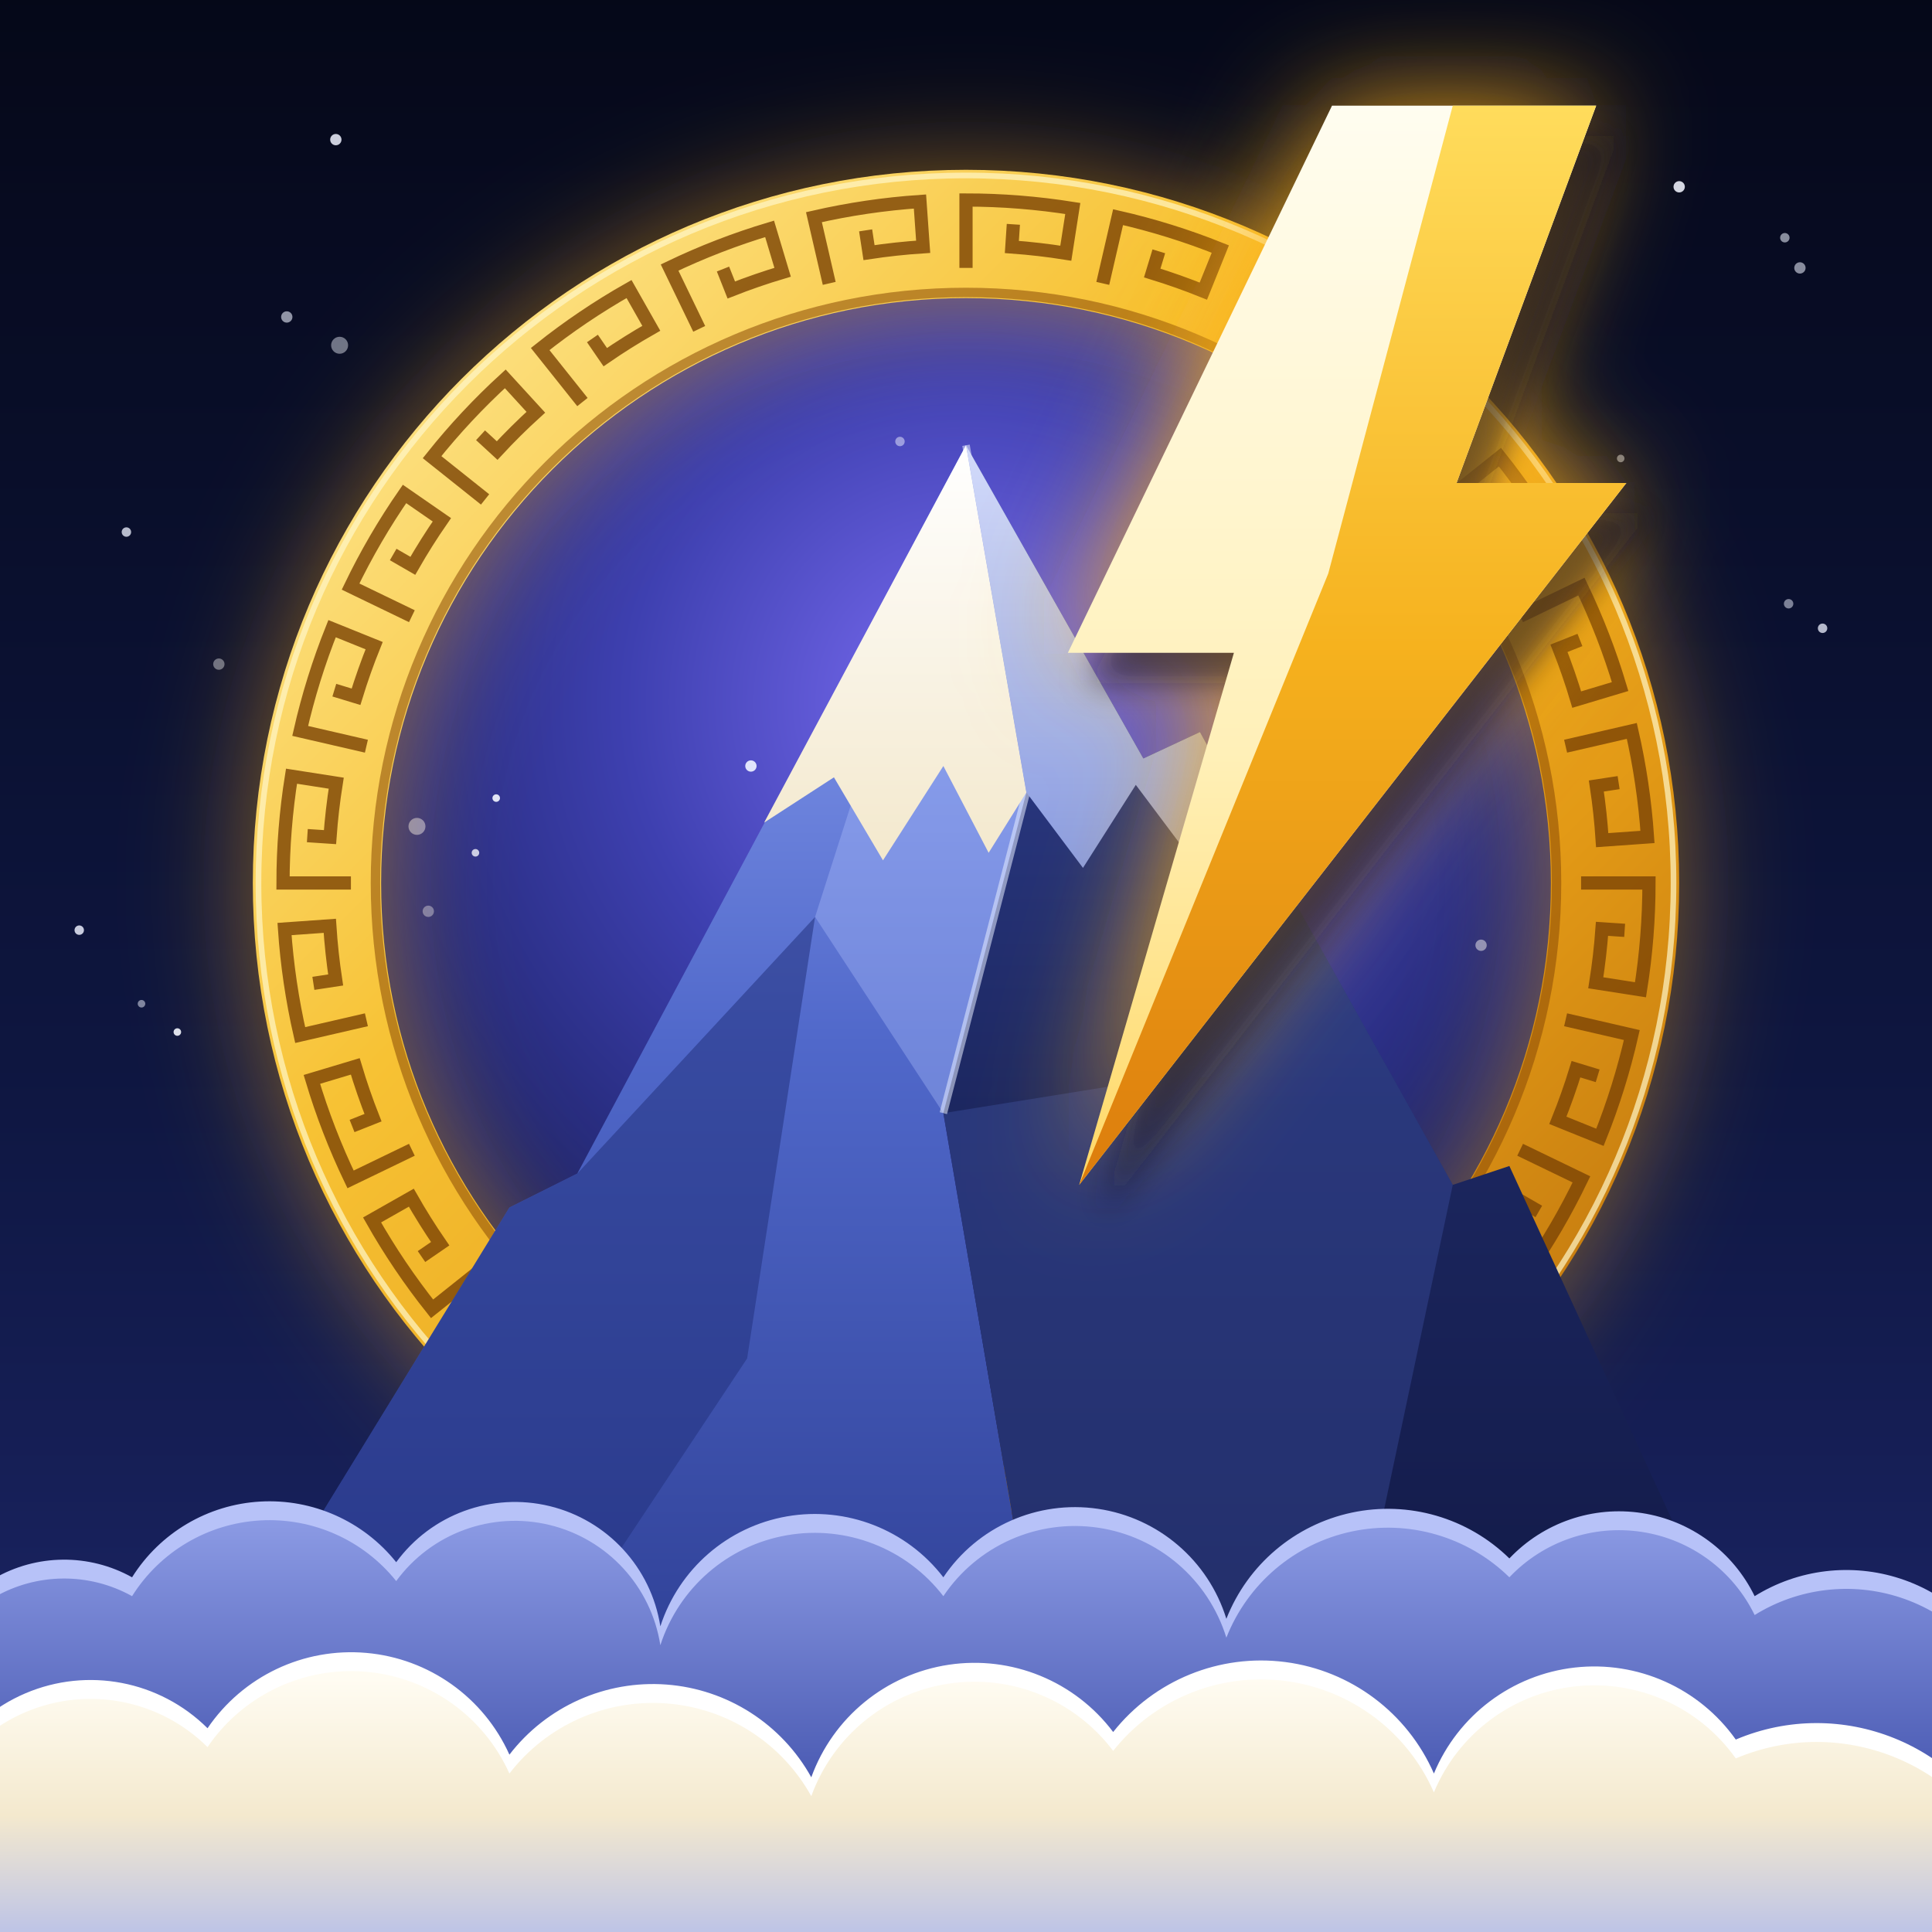
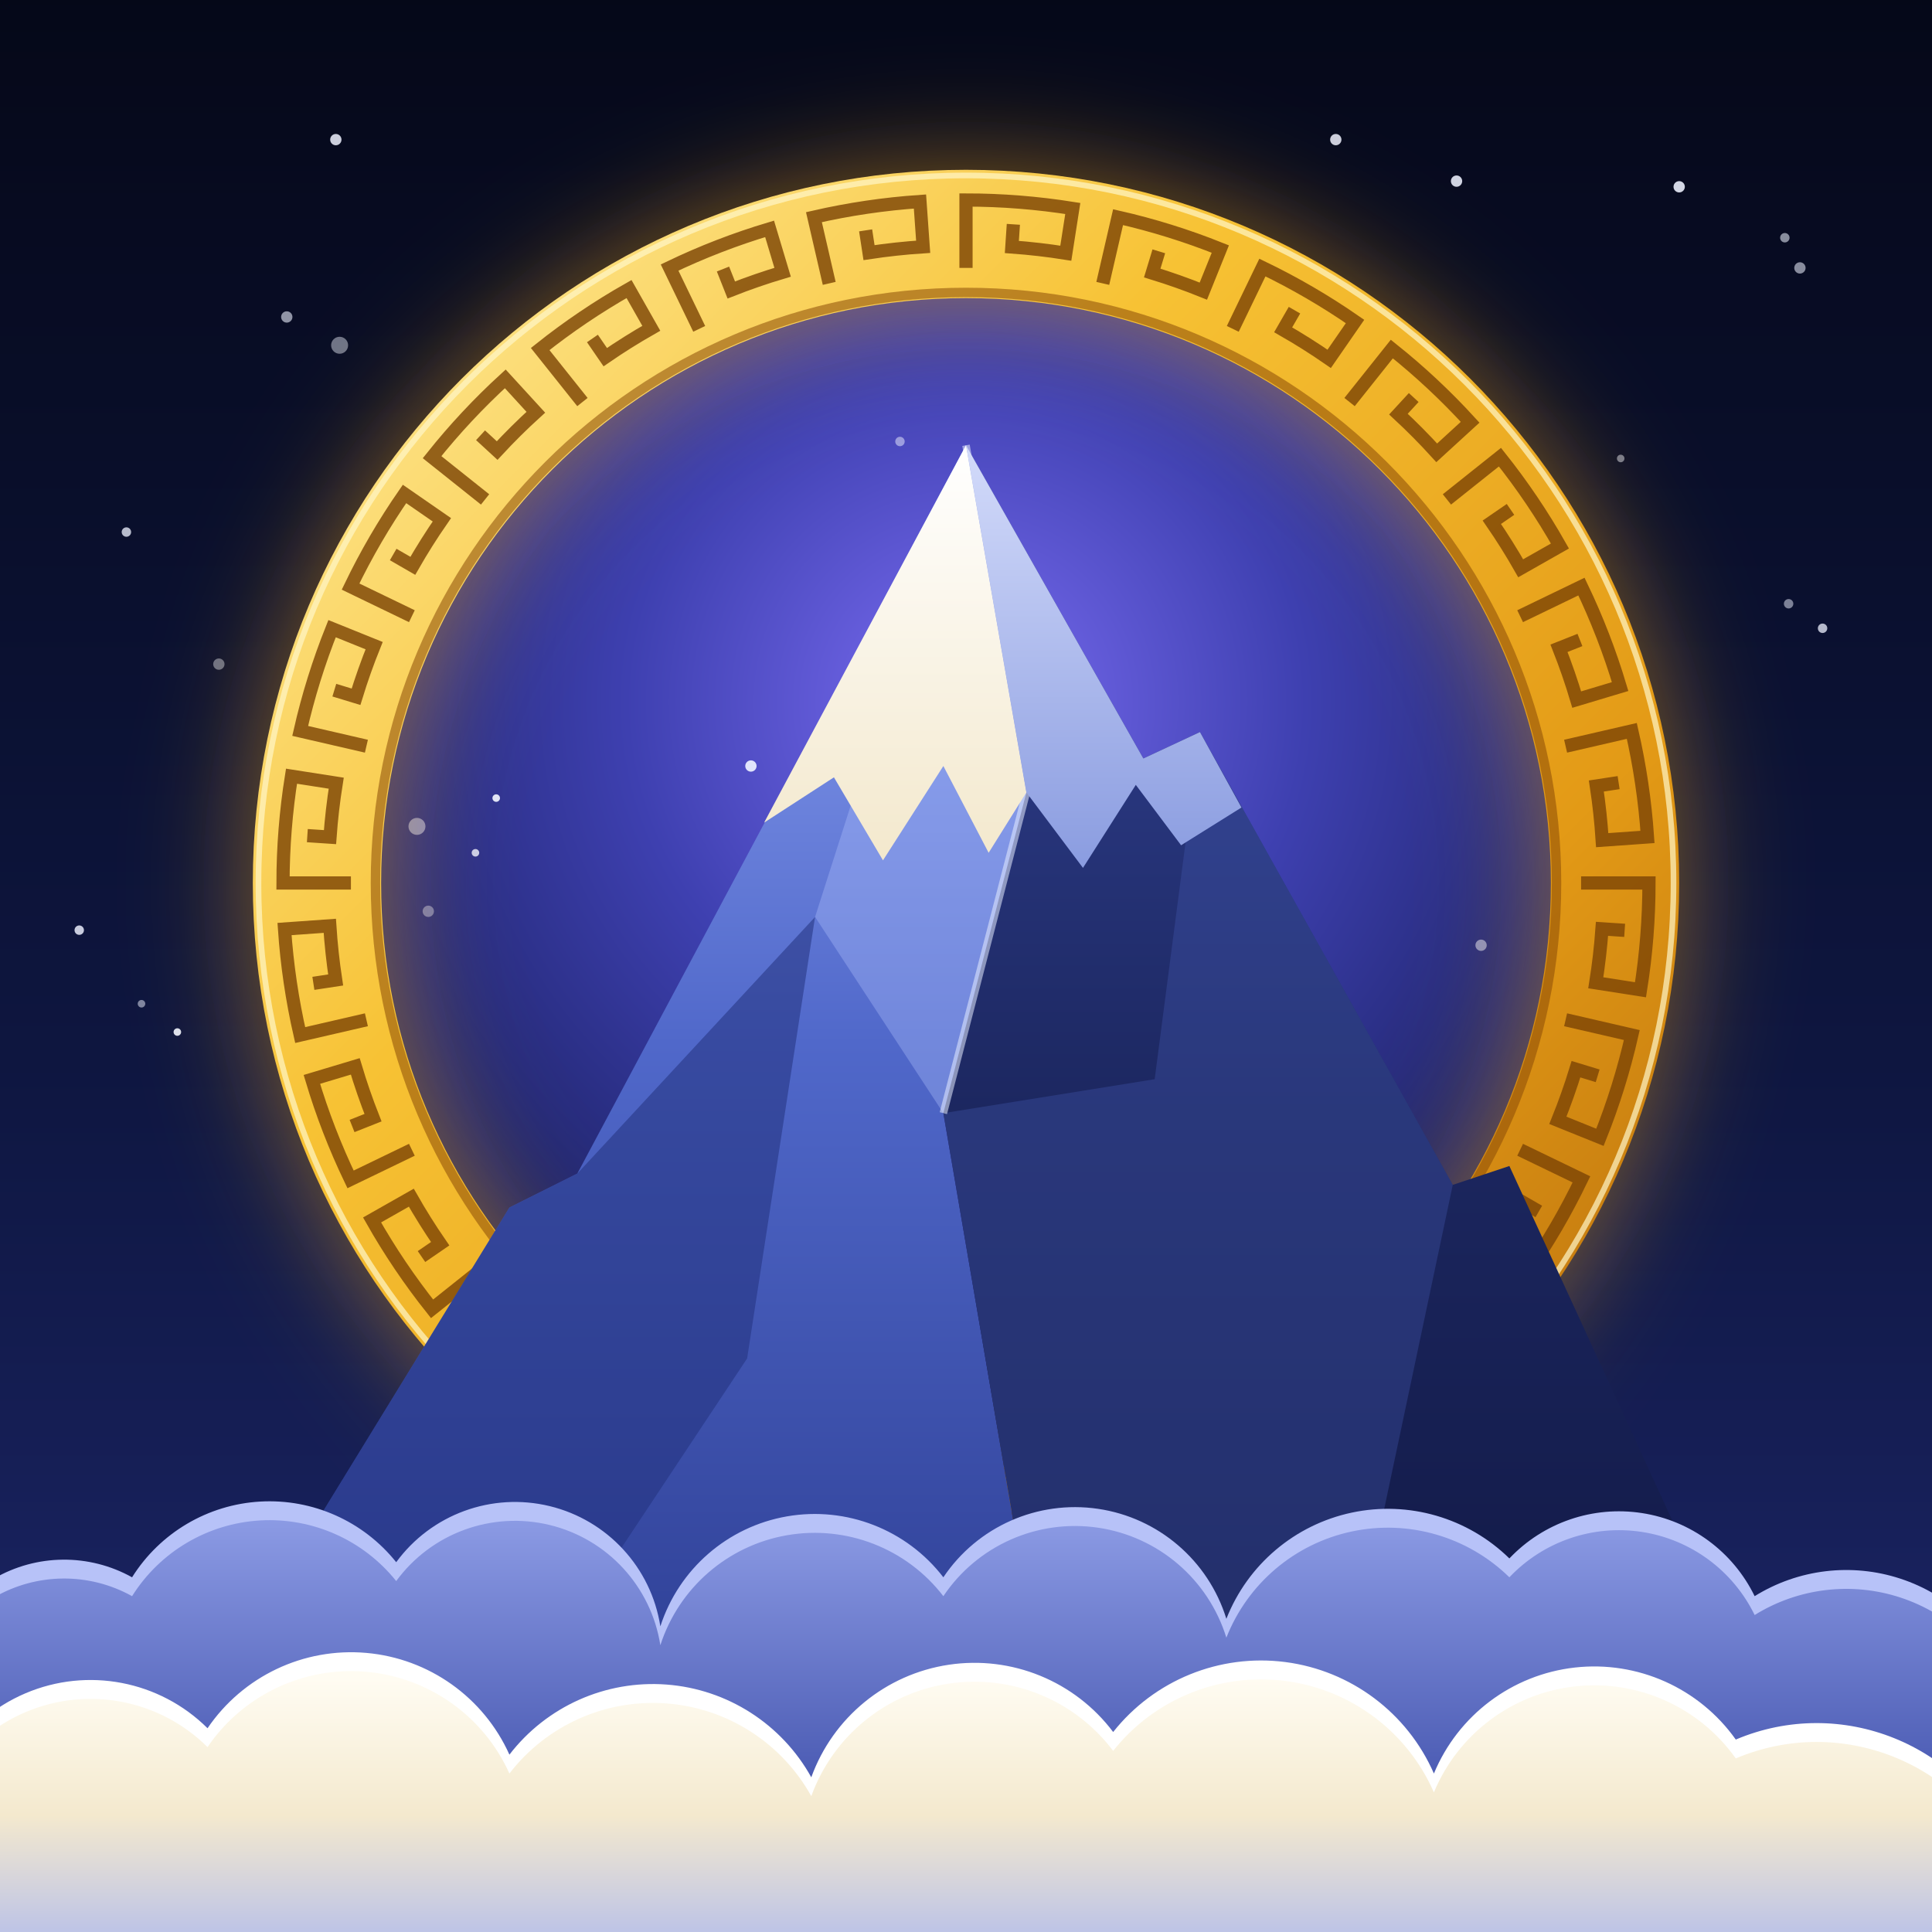
<svg xmlns="http://www.w3.org/2000/svg" viewBox="0 0 1024 1024">
  <defs>
    <linearGradient id="sky" x1="0" y1="0" x2="0" y2="1">
      <stop offset="0" stop-color="#050818" />
      <stop offset=".55" stop-color="#0E1640" />
      <stop offset="1" stop-color="#1F2970" />
    </linearGradient>
    <radialGradient id="disc" cx="512" cy="372" r="400" gradientUnits="userSpaceOnUse">
      <stop offset="0" stop-color="#7A6CF2" />
      <stop offset=".45" stop-color="#3E40B0" />
      <stop offset="1" stop-color="#151C56" />
    </radialGradient>
    <linearGradient id="ring" x1="150" y1="110" x2="870" y2="830" gradientUnits="userSpaceOnUse">
      <stop offset="0" stop-color="#FFEFA6" />
      <stop offset=".35" stop-color="#F7C234" />
      <stop offset=".7" stop-color="#E39A16" />
      <stop offset="1" stop-color="#B46A0C" />
    </linearGradient>
    <linearGradient id="lit" x1="0" y1="236" x2="0" y2="940" gradientUnits="userSpaceOnUse">
      <stop offset="0" stop-color="#93A8F6" />
      <stop offset=".45" stop-color="#5068CA" />
      <stop offset="1" stop-color="#2A3A8E" />
    </linearGradient>
    <linearGradient id="shade" x1="0" y1="236" x2="0" y2="940" gradientUnits="userSpaceOnUse">
      <stop offset="0" stop-color="#34459A" />
      <stop offset=".5" stop-color="#1C2760" />
      <stop offset="1" stop-color="#101742" />
    </linearGradient>
    <linearGradient id="snow" x1="0" y1="236" x2="0" y2="460" gradientUnits="userSpaceOnUse">
      <stop offset="0" stop-color="#FFFFFF" />
      <stop offset="1" stop-color="#F3E8CC" />
    </linearGradient>
    <linearGradient id="snowsh" x1="0" y1="236" x2="0" y2="460" gradientUnits="userSpaceOnUse">
      <stop offset="0" stop-color="#D3DBFA" />
      <stop offset="1" stop-color="#8A9CE0" />
    </linearGradient>
-     <linearGradient id="boltl" x1="0" y1="56" x2="0" y2="628" gradientUnits="userSpaceOnUse">
-       <stop offset="0" stop-color="#FFFDF0" />
-       <stop offset=".6" stop-color="#FFF0B8" />
-       <stop offset="1" stop-color="#FFD866" />
-     </linearGradient>
-     <linearGradient id="boltr" x1="0" y1="56" x2="0" y2="628" gradientUnits="userSpaceOnUse">
-       <stop offset="0" stop-color="#FFDC5C" />
-       <stop offset=".5" stop-color="#F6B21E" />
-       <stop offset="1" stop-color="#DC7C0C" />
-     </linearGradient>
    <linearGradient id="cloudf" x1="0" y1="880" x2="0" y2="1024" gradientUnits="userSpaceOnUse">
      <stop offset="0" stop-color="#FFFCF2" />
      <stop offset=".5" stop-color="#F4E9CE" />
      <stop offset="1" stop-color="#B5BEEA" />
    </linearGradient>
    <linearGradient id="cloudb" x1="0" y1="790" x2="0" y2="1024" gradientUnits="userSpaceOnUse">
      <stop offset="0" stop-color="#8E9DE6" />
      <stop offset=".6" stop-color="#4C5CB4" />
      <stop offset="1" stop-color="#2C3A86" />
    </linearGradient>
    <linearGradient id="mcloudf" x1="0" y1="700" x2="0" y2="790" gradientUnits="userSpaceOnUse">
      <stop offset="0" stop-color="#FFFCF2" />
      <stop offset=".6" stop-color="#F4E9CE" />
      <stop offset="1" stop-color="#C9CFF0" />
    </linearGradient>
    <linearGradient id="mcloudb" x1="0" y1="640" x2="0" y2="790" gradientUnits="userSpaceOnUse">
      <stop offset="0" stop-color="#8E9DE6" />
      <stop offset="1" stop-color="#4C5CB4" />
    </linearGradient>
    <filter id="glow" x="-60%" y="-60%" width="220%" height="220%">
      <feGaussianBlur stdDeviation="30" />
-     </filter>
-     <filter id="blur8" x="-30%" y="-30%" width="160%" height="160%">
-       <feGaussianBlur stdDeviation="8" />
    </filter>
    <clipPath id="dclip">
      <circle cx="512" cy="468" r="344" />
    </clipPath>
  </defs>
  <rect width="1024" height="1024" fill="url(#sky)" />
  <circle cx="67" cy="282" r="2.5" fill="#EEF2FF" opacity="0.76" />
  <circle cx="890" cy="99" r="3" fill="#EEF2FF" opacity="0.88" />
  <circle cx="859" cy="243" r="2" fill="#EEF2FF" opacity="0.48" />
  <circle cx="42" cy="493" r="2.5" fill="#EEF2FF" opacity="0.83" />
  <circle cx="946" cy="126" r="2.5" fill="#EEF2FF" opacity="0.56" />
  <circle cx="948" cy="320" r="2.5" fill="#EEF2FF" opacity="0.50" />
  <circle cx="954" cy="142" r="3" fill="#EEF2FF" opacity="0.56" />
  <circle cx="178" cy="74" r="3" fill="#EEF2FF" opacity="0.85" />
  <circle cx="708" cy="74" r="3" fill="#EEF2FF" opacity="0.85" />
  <circle cx="94" cy="547" r="2" fill="#EEF2FF" opacity="0.92" />
  <circle cx="152" cy="168" r="3" fill="#EEF2FF" opacity="0.59" />
  <circle cx="772" cy="96" r="3" fill="#EEF2FF" opacity="0.87" />
  <circle cx="75" cy="532" r="2" fill="#EEF2FF" opacity="0.51" />
  <circle cx="180" cy="183" r="4.5" fill="#EEF2FF" opacity="0.45" />
  <circle cx="116" cy="352" r="3" fill="#EEF2FF" opacity="0.42" />
  <circle cx="966" cy="333" r="2.5" fill="#EEF2FF" opacity="0.75" />
  <circle cx="512" cy="468" r="314" fill="url(#disc)" />
  <circle cx="477" cy="234" r="2.5" fill="#EEF2FF" opacity="0.50" />
  <circle cx="478" cy="354" r="3" fill="#EEF2FF" opacity="0.70" />
  <circle cx="398" cy="406" r="3" fill="#EEF2FF" opacity="0.92" />
  <circle cx="785" cy="501" r="3" fill="#EEF2FF" opacity="0.51" />
  <circle cx="252" cy="452" r="2" fill="#EEF2FF" opacity="0.82" />
  <circle cx="428" cy="506" r="3" fill="#EEF2FF" opacity="0.48" />
  <circle cx="263" cy="423" r="2" fill="#EEF2FF" opacity="0.93" />
  <circle cx="227" cy="483" r="3" fill="#EEF2FF" opacity="0.40" />
  <circle cx="509" cy="519" r="3" fill="#EEF2FF" opacity="0.44" />
  <circle cx="221" cy="438" r="4.5" fill="#EEF2FF" opacity="0.48" />
  <circle cx="685" cy="483" r="3" fill="#EEF2FF" opacity="0.81" />
  <circle cx="517" cy="423" r="4.5" fill="#EEF2FF" opacity="0.72" />
  <circle cx="512" cy="468" r="344.0" fill="none" stroke="#FFAE1A" stroke-width="68" filter="url(#glow)" opacity=".5" />
  <circle cx="512" cy="468" r="344.0" fill="none" stroke="url(#ring)" stroke-width="68" />
  <circle cx="512" cy="468" r="375" fill="none" stroke="#FFF6C8" stroke-width="3" opacity=".7" />
  <circle cx="512" cy="468" r="313" fill="none" stroke="#8A4B06" stroke-width="5" opacity=".55" />
  <path d="M512.0,142.0 L512.0,106.0 A362,362 0 0 1 568.6,110.5 L564.9,134.2 A338,338 0 0 0 536.3,130.9 L537.1,118.9 M584.5,150.2 L592.6,115.1 A362,362 0 0 1 646.8,132.0 L637.8,154.3 A338,338 0 0 0 610.7,144.7 L614.2,133.2 M653.4,174.3 L669.1,141.8 A362,362 0 0 1 718.2,170.4 L704.5,190.2 A338,338 0 0 0 680.1,174.8 L686.1,164.4 M715.3,213.1 L737.7,185.0 A362,362 0 0 1 779.2,223.8 L761.5,240.0 A338,338 0 0 0 741.2,219.5 L749.3,210.7 M766.9,264.7 L795.0,242.3 A362,362 0 0 1 826.8,289.4 L806.0,301.2 A338,338 0 0 0 790.7,276.8 L800.6,270.0 M805.7,326.6 L838.2,310.9 A362,362 0 0 1 858.7,363.9 L835.7,370.8 A338,338 0 0 0 826.3,343.6 L837.4,339.2 M829.8,395.5 L864.9,387.4 A362,362 0 0 1 873.2,443.6 L849.2,445.3 A338,338 0 0 0 846.1,416.6 L857.9,414.8 M838.0,468.0 L874.0,468.0 A362,362 0 0 1 869.5,524.6 L845.8,520.9 A338,338 0 0 0 849.1,492.3 L861.1,493.1 M829.8,540.5 L864.9,548.6 A362,362 0 0 1 848.0,602.8 L825.7,593.8 A338,338 0 0 0 835.3,566.7 L846.8,570.2 M805.7,609.4 L838.2,625.1 A362,362 0 0 1 809.6,674.2 L789.8,660.5 A338,338 0 0 0 805.2,636.1 L815.6,642.1 M766.9,671.3 L795.0,693.7 A362,362 0 0 1 756.2,735.2 L740.0,717.5 A338,338 0 0 0 760.5,697.2 L769.3,705.3 M715.3,722.9 L737.7,751.0 A362,362 0 0 1 690.6,782.8 L678.8,762.0 A338,338 0 0 0 703.2,746.7 L710.0,756.6 M653.4,761.7 L669.1,794.2 A362,362 0 0 1 616.1,814.7 L609.2,791.7 A338,338 0 0 0 636.4,782.3 L640.8,793.4 M584.5,785.8 L592.6,820.9 A362,362 0 0 1 536.4,829.2 L534.7,805.2 A338,338 0 0 0 563.4,802.1 L565.2,813.9 M512.0,794.0 L512.0,830.0 A362,362 0 0 1 455.4,825.5 L459.1,801.8 A338,338 0 0 0 487.7,805.1 L486.9,817.1 M439.5,785.8 L431.4,820.9 A362,362 0 0 1 377.2,804.0 L386.2,781.7 A338,338 0 0 0 413.3,791.3 L409.8,802.8 M370.6,761.7 L354.9,794.2 A362,362 0 0 1 305.8,765.6 L319.5,745.8 A338,338 0 0 0 343.9,761.2 L337.9,771.6 M308.7,722.9 L286.3,751.0 A362,362 0 0 1 244.8,712.2 L262.5,696.0 A338,338 0 0 0 282.8,716.5 L274.7,725.3 M257.1,671.3 L229.0,693.7 A362,362 0 0 1 197.2,646.6 L218.0,634.8 A338,338 0 0 0 233.3,659.2 L223.4,666.0 M218.3,609.4 L185.8,625.1 A362,362 0 0 1 165.3,572.1 L188.3,565.2 A338,338 0 0 0 197.7,592.4 L186.6,596.8 M194.2,540.5 L159.1,548.6 A362,362 0 0 1 150.8,492.4 L174.8,490.7 A338,338 0 0 0 177.9,519.4 L166.1,521.2 M186.0,468.0 L150.0,468.0 A362,362 0 0 1 154.5,411.4 L178.2,415.1 A338,338 0 0 0 174.9,443.7 L162.9,442.9 M194.2,395.5 L159.1,387.4 A362,362 0 0 1 176.0,333.2 L198.3,342.2 A338,338 0 0 0 188.7,369.3 L177.2,365.8 M218.3,326.6 L185.8,310.9 A362,362 0 0 1 214.4,261.8 L234.2,275.5 A338,338 0 0 0 218.8,299.9 L208.4,293.9 M257.1,264.7 L229.0,242.3 A362,362 0 0 1 267.8,200.8 L284.0,218.5 A338,338 0 0 0 263.5,238.8 L254.7,230.7 M308.7,213.1 L286.3,185.0 A362,362 0 0 1 333.4,153.2 L345.2,174.0 A338,338 0 0 0 320.8,189.3 L314.0,179.4 M370.6,174.3 L354.9,141.8 A362,362 0 0 1 407.9,121.3 L414.8,144.3 A338,338 0 0 0 387.6,153.7 L383.2,142.6 M439.5,150.2 L431.4,115.1 A362,362 0 0 1 487.6,106.8 L489.3,130.8 A338,338 0 0 0 460.6,133.9 L458.8,122.1" fill="none" stroke="#7E4505" stroke-width="7" stroke-linejoin="miter" opacity=".82" />
  <polygon points="86,940 270,640 306,622 512,236 544,420 500,590 560,940" fill="url(#lit)" />
  <polygon points="512,236 606,402 636,388 770,628 800,618 948,940 560,940 500,590 544,420" fill="url(#shade)" />
  <polygon points="306,622 432,486 396,720 250,940 86,940 270,640" fill="#22327E" opacity=".55" />
  <polygon points="512,236 544,420 500,590 432,486" fill="#B4C3FF" opacity=".34" />
  <polygon points="636,388 770,628 704,940 560,940 500,590 612,572" fill="#4257B0" opacity=".34" />
  <polyline points="512,236 544,420 500,590" fill="none" stroke="#E6ECFF" stroke-width="4" stroke-linejoin="round" opacity=".55" />
  <polygon points="512,236 405,436 442,412 468,456 500,406 524,452 544,420" fill="url(#snow)" />
  <polygon points="512,236 606,402 636,388 658,428 626,448 602,416 574,460 544,420" fill="url(#snowsh)" />
  <path d="M-40,900 A74,74 0 0 1 70,836 A86,86 0 0 1 210,828 A78,78 0 0 1 350,862 A86,86 0 0 1 500,836 A84,84 0 0 1 650,858 A92,92 0 0 1 800,826 A80,80 0 0 1 930,846 A92,92 0 0 1 1064,890 V1040 H-40 Z" fill="#B7C2F8" />
  <path d="M-40,900 A74,74 0 0 1 70,836 A86,86 0 0 1 210,828 A78,78 0 0 1 350,862 A86,86 0 0 1 500,836 A84,84 0 0 1 650,858 A92,92 0 0 1 800,826 A80,80 0 0 1 930,846 A92,92 0 0 1 1064,890 V1040 H-40 Z" fill="url(#cloudb)" transform="translate(0 10)" />
  <path d="M-40,980 A88,88 0 0 1 110,916 A92,92 0 0 1 270,930 A96,96 0 0 1 430,942 A92,92 0 0 1 590,918 A100,100 0 0 1 760,940 A92,92 0 0 1 920,922 A110,110 0 0 1 1064,980 V1040 H-40 Z" fill="#FFFFFF" />
  <path d="M-40,980 A88,88 0 0 1 110,916 A92,92 0 0 1 270,930 A96,96 0 0 1 430,942 A92,92 0 0 1 590,918 A100,100 0 0 1 760,940 A92,92 0 0 1 920,922 A110,110 0 0 1 1064,980 V1040 H-40 Z" fill="url(#cloudf)" transform="translate(0 10)" />
-   <g>
-     <polygon points="706,56 846,56 772,256 862,256 572,628 654,346 566,346" fill="#FFB21C" filter="url(#glow)" opacity=".9" />
-     <polygon points="706,56 846,56 772,256 862,256 572,628 654,346 566,346" fill="#070B24" opacity=".55" transform="translate(12 16)" filter="url(#blur8)" />
-     <polygon points="706,56 846,56 772,256 862,256 572,628 654,346 566,346" fill="url(#boltl)" />
-     <polygon points="770,56 846,56 772,256 862,256 572,628 704,304" fill="url(#boltr)" />
-   </g>
</svg>
